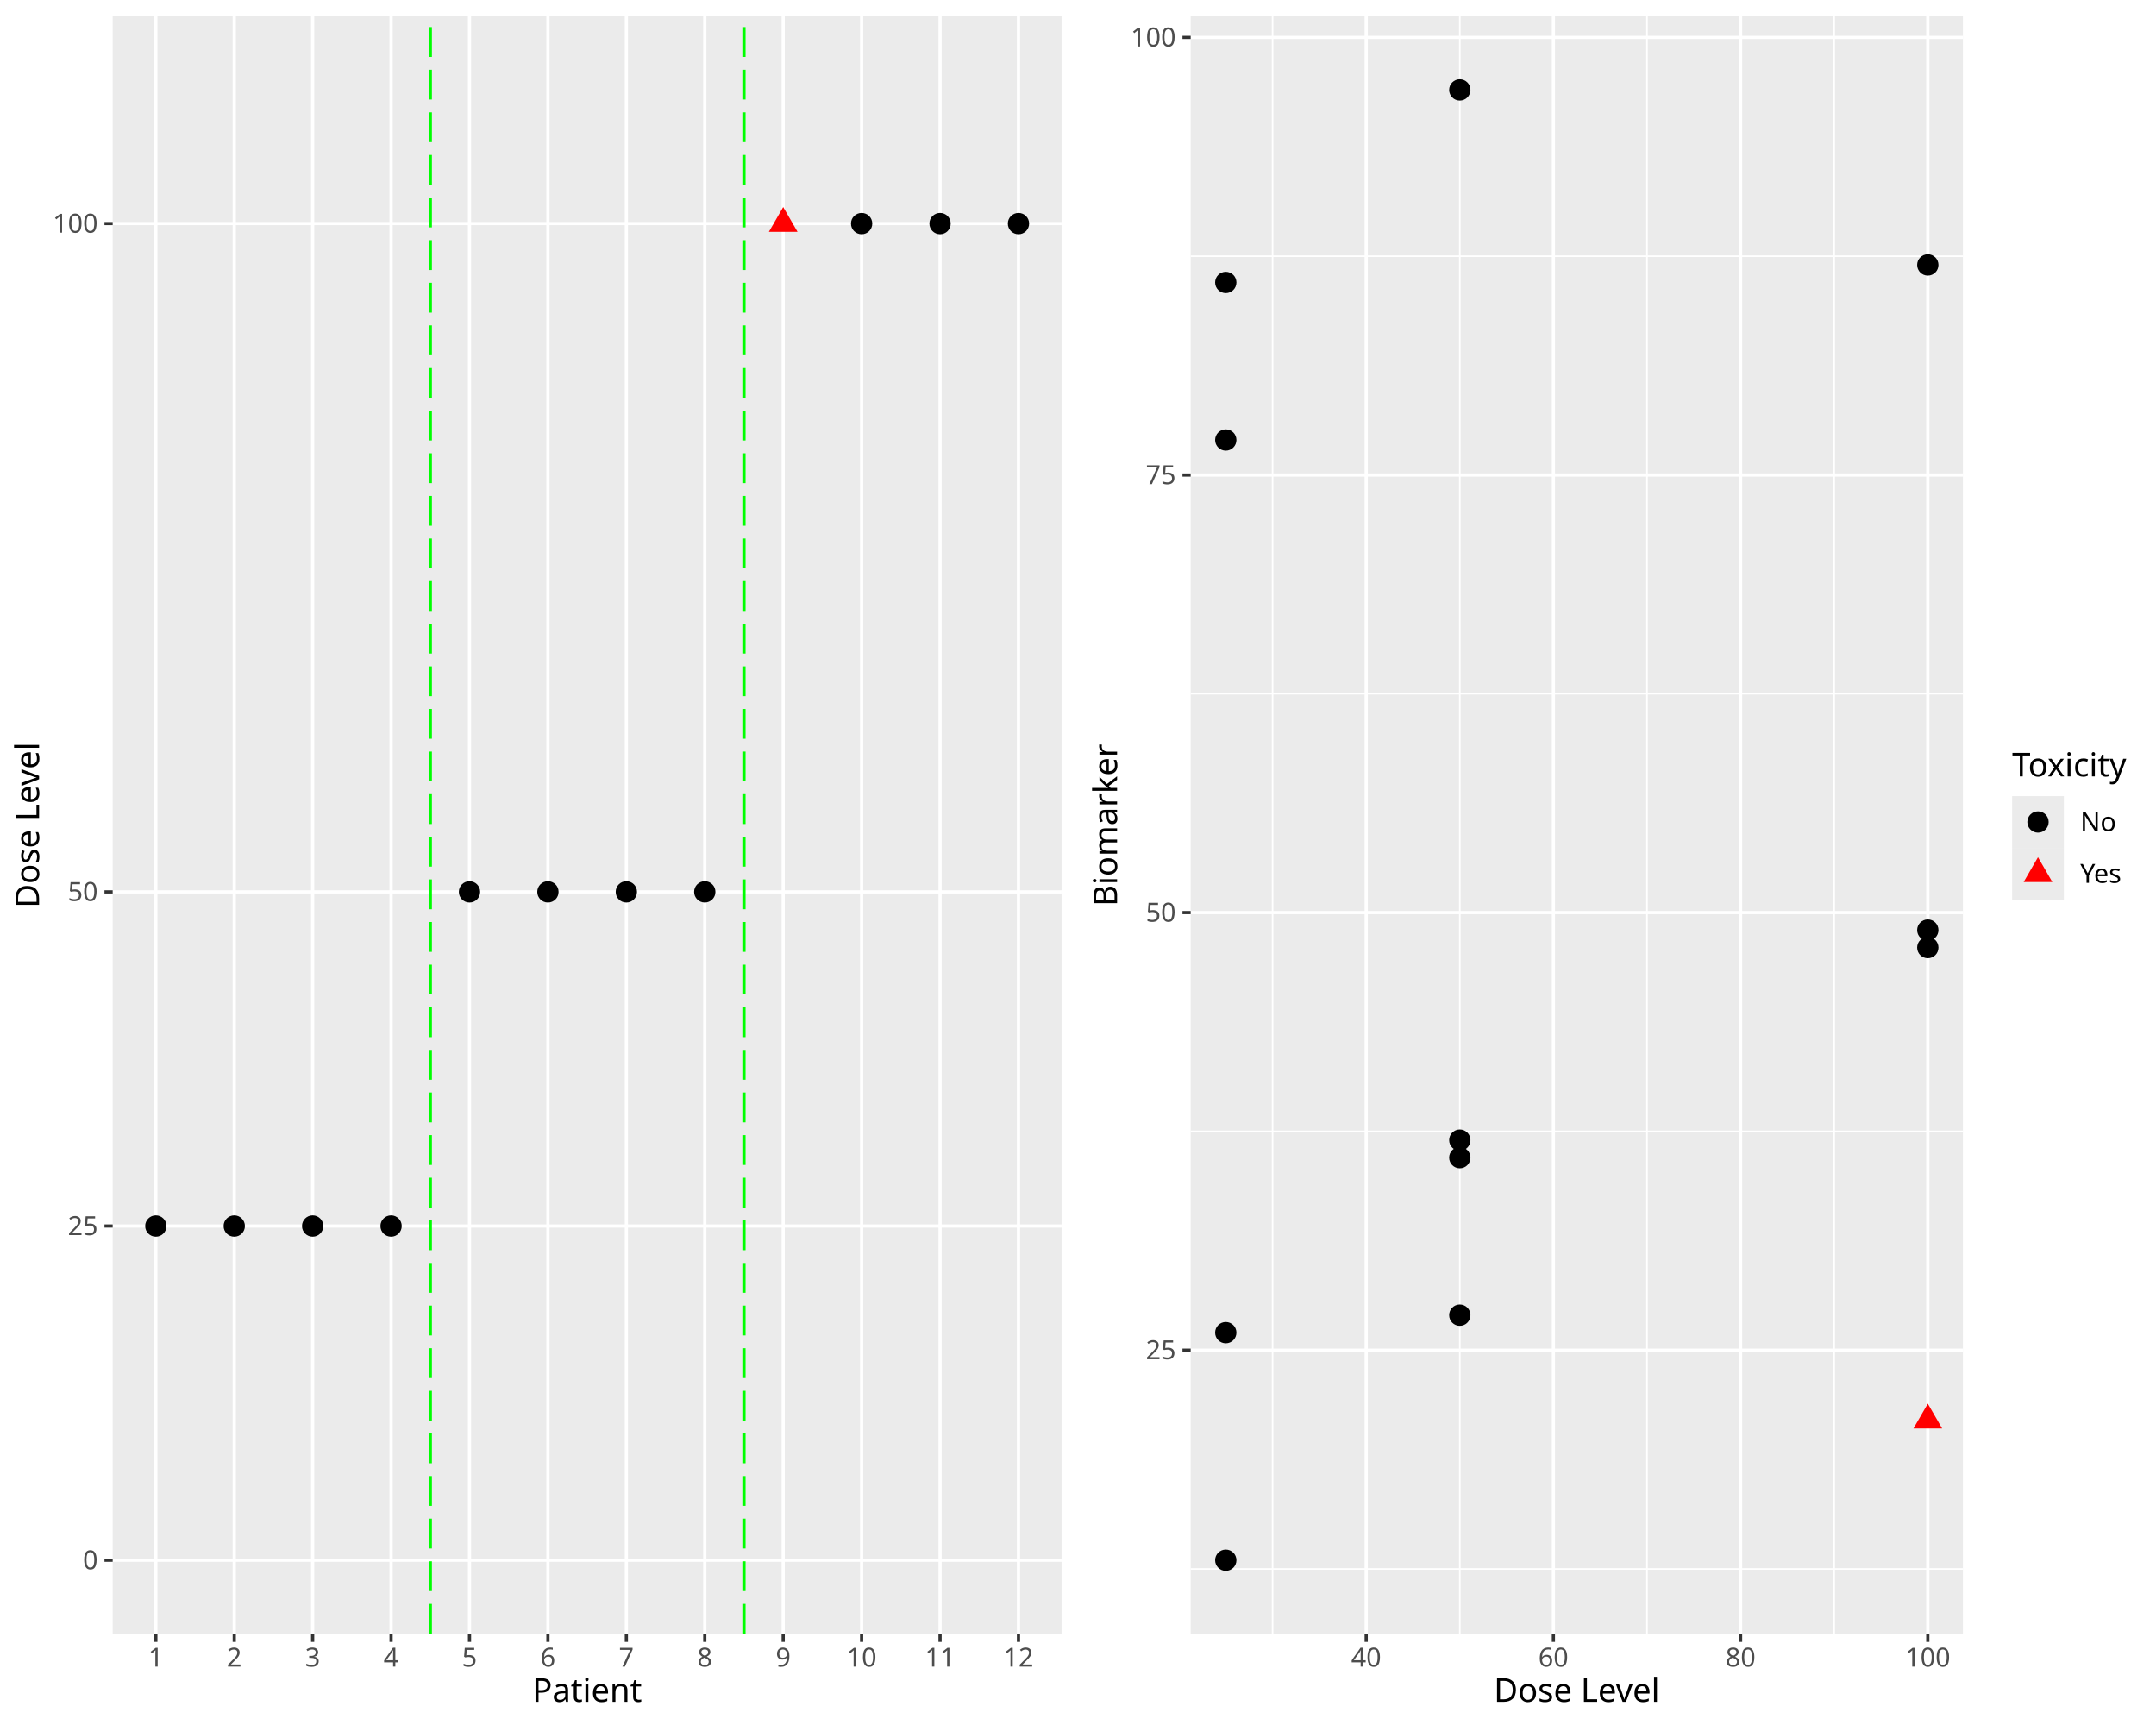
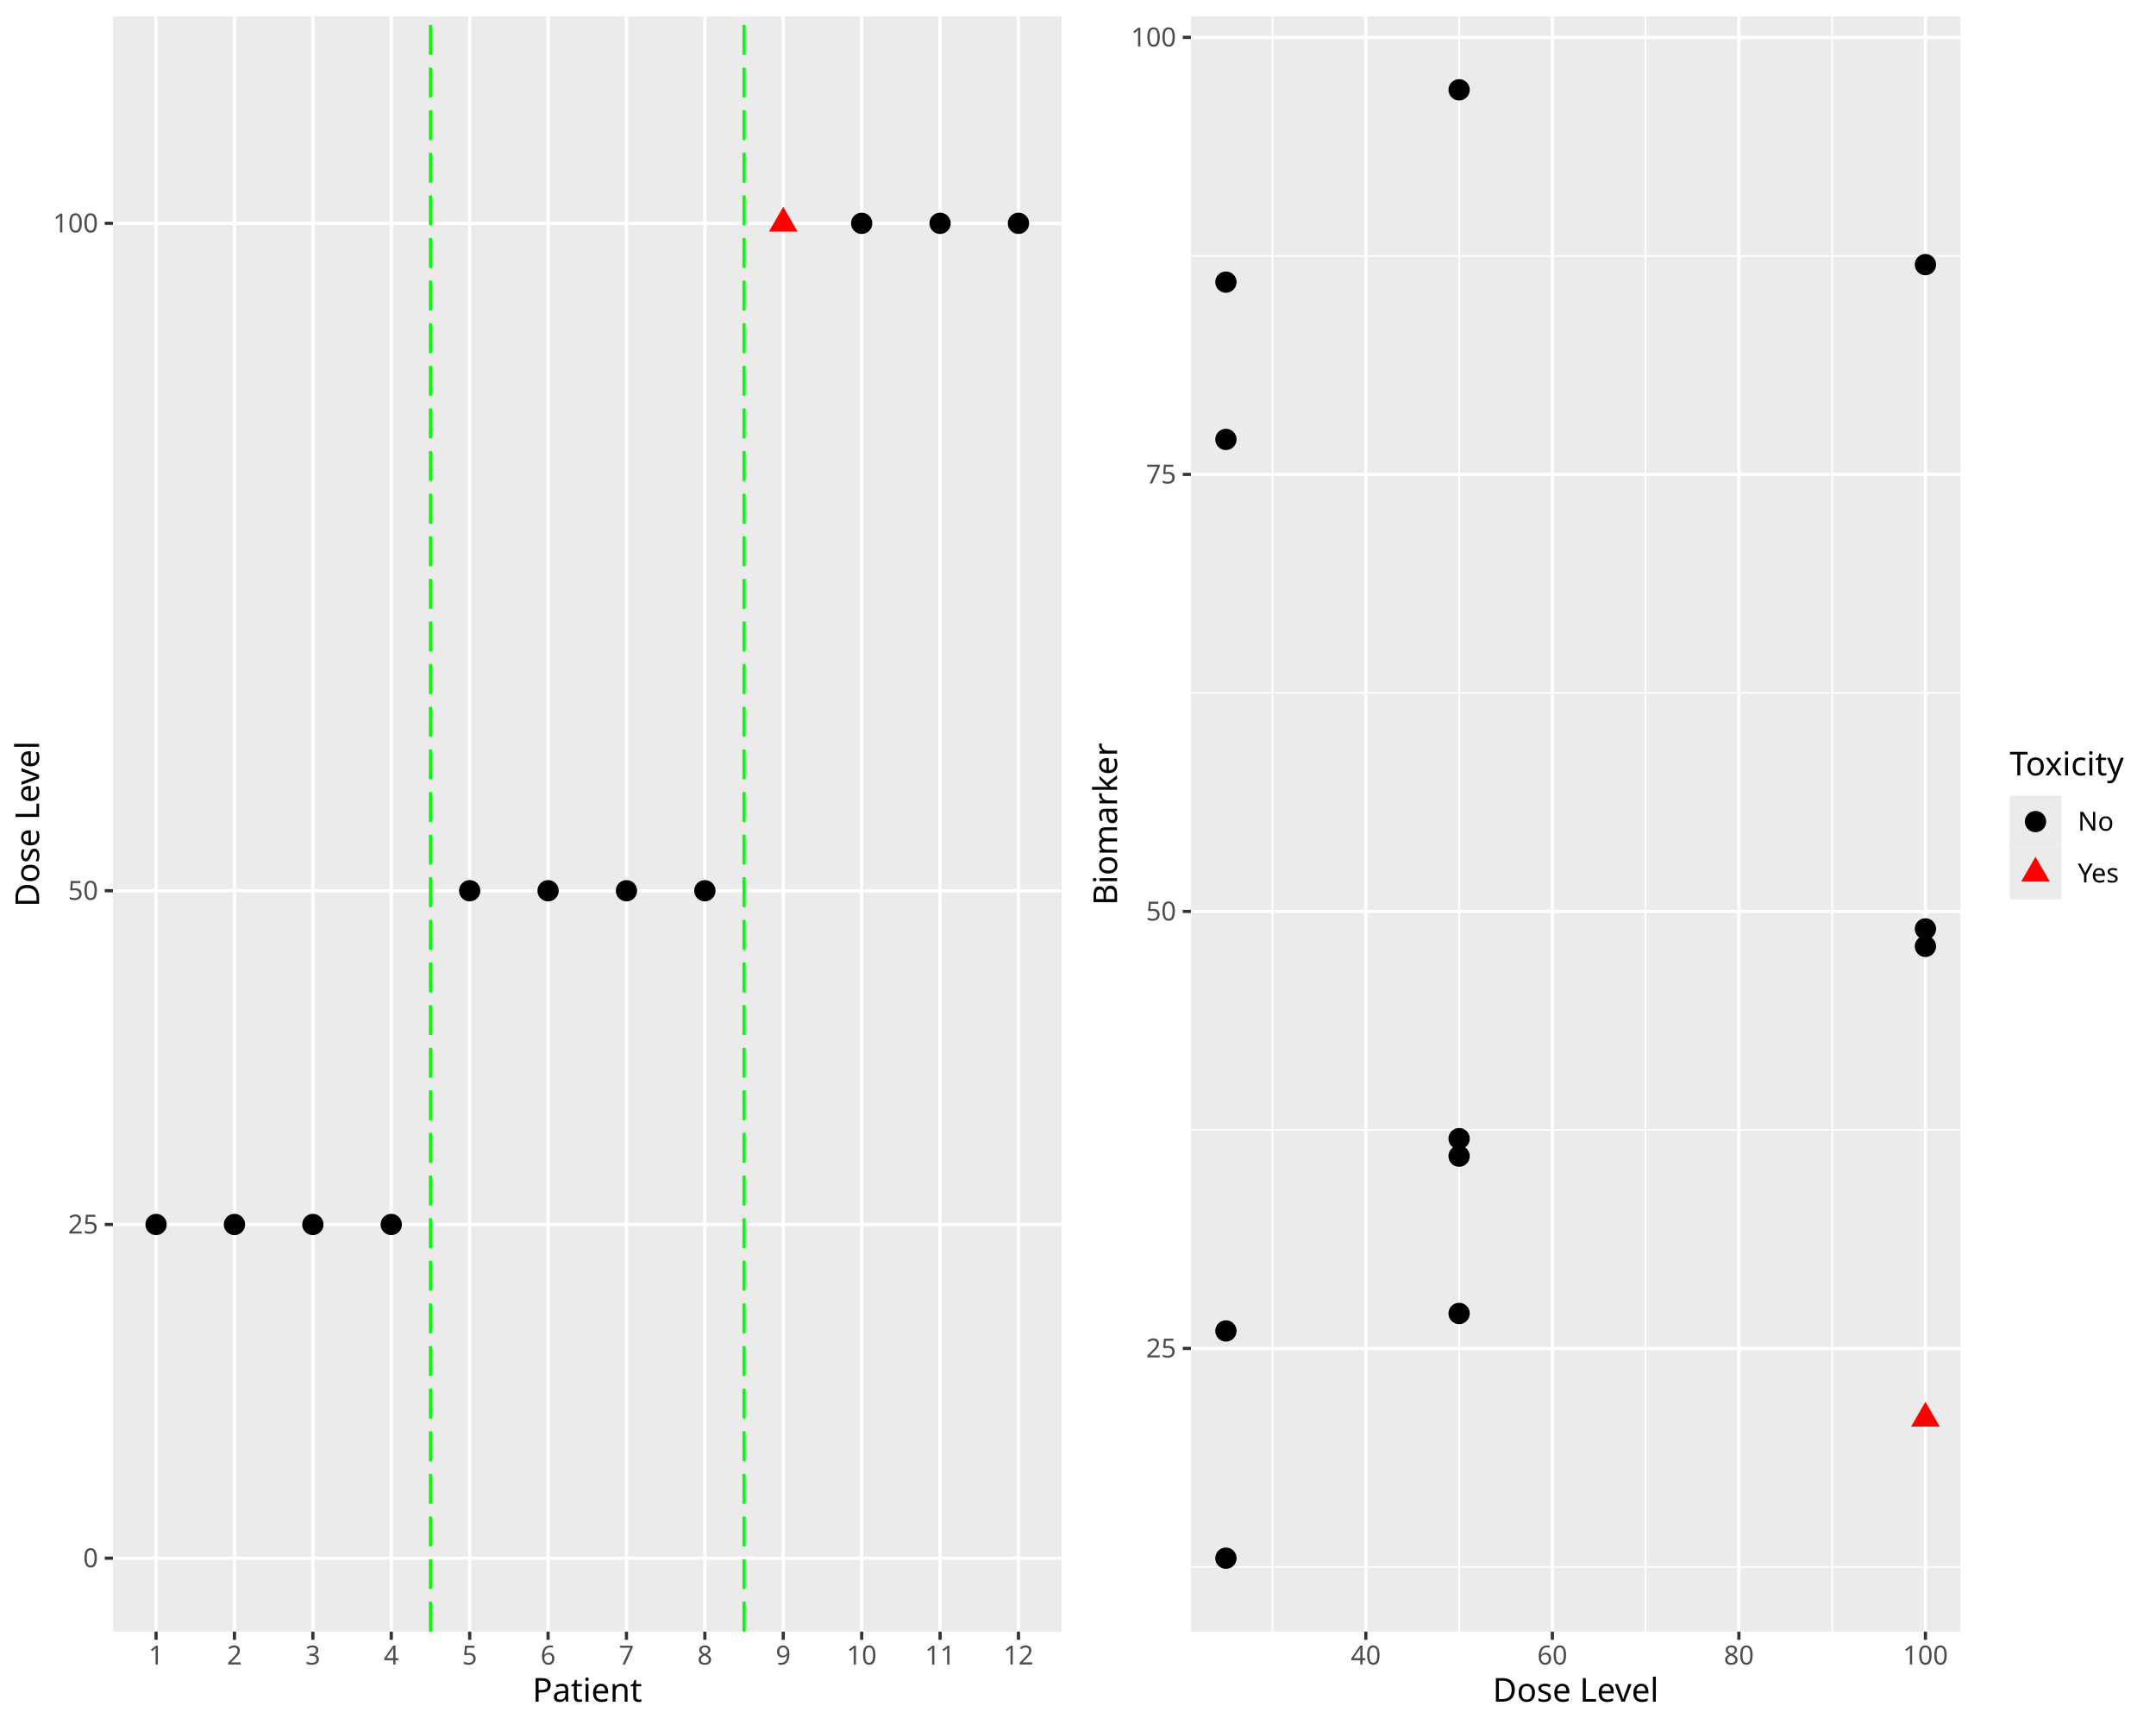
<svg xmlns="http://www.w3.org/2000/svg" class="svglite" data-engine-version="2.0" width="720.00pt" height="576.00pt" viewBox="0 0 720.00 576.00">
  <defs>
    <style type="text/css">
    .svglite line, .svglite polyline, .svglite polygon, .svglite path, .svglite rect, .svglite circle {
      fill: none;
      stroke: #000000;
      stroke-linecap: round;
      stroke-linejoin: round;
      stroke-miterlimit: 10.00;
    }
  </style>
  </defs>
  <rect width="100%" height="100%" style="stroke: none; fill: #FFFFFF;" />
  <defs>
    <clipPath id="cpMC4wMHw3MjAuMDB8MC4wMHw1NzYuMDA=">
      <rect x="0.00" y="0.00" width="720.00" height="576.00" />
    </clipPath>
  </defs>
  <g clip-path="url(#cpMC4wMHw3MjAuMDB8MC4wMHw1NzYuMDA=)">
</g>
  <defs>
    <clipPath id="cpMC4wMHwzNjAuMDB8MC4wMHw1NzYuMDA=">
      <rect x="0" y="0.00" width="360.00" height="576.00" />
    </clipPath>
  </defs>
  <g clip-path="url(#cpMC4wMHwzNjAuMDB8MC4wMHw1NzYuMDA=)">
    <rect x="0" y="0.00" width="360.00" height="576.00" style="stroke-width: 1.07; stroke: #FFFFFF; fill: #FFFFFF;" />
  </g>
  <g clip-path="url(#cpMC4wMHw3MjAuMDB8MC4wMHw1NzYuMDA=)">
</g>
  <defs>
-     <clipPath id="cpMzcuNjN8MzU0LjUyfDUuNDh8NTQ1LjUy">
-       <rect x="37.63" y="5.48" width="316.89" height="540.04" />
+     <clipPath id="cpMzcuNzJ8MzU0LjUyfDUuNDh8NTQ0Ljgx">
+       <rect x="37.72" y="5.48" width="316.80" height="539.33" />
    </clipPath>
  </defs>
-   <g clip-path="url(#cpMzcuNjN8MzU0LjUyfDUuNDh8NTQ1LjUy)">
-     <rect x="37.63" y="5.48" width="316.89" height="540.04" style="stroke-width: 1.07; stroke: none; fill: #EBEBEB;" />
-     <polyline points="37.63,520.97 354.52,520.97 " style="stroke-width: 1.07; stroke: #FFFFFF; stroke-linecap: butt;" />
-     <polyline points="37.63,409.39 354.52,409.39 " style="stroke-width: 1.07; stroke: #FFFFFF; stroke-linecap: butt;" />
-     <polyline points="37.63,297.81 354.52,297.81 " style="stroke-width: 1.07; stroke: #FFFFFF; stroke-linecap: butt;" />
-     <polyline points="37.63,74.66 354.52,74.66 " style="stroke-width: 1.07; stroke: #FFFFFF; stroke-linecap: butt;" />
-     <polyline points="52.04,545.52 52.04,5.48 " style="stroke-width: 1.07; stroke: #FFFFFF; stroke-linecap: butt;" />
-     <polyline points="78.23,545.52 78.23,5.48 " style="stroke-width: 1.07; stroke: #FFFFFF; stroke-linecap: butt;" />
-     <polyline points="104.41,545.52 104.41,5.48 " style="stroke-width: 1.07; stroke: #FFFFFF; stroke-linecap: butt;" />
-     <polyline points="130.60,545.52 130.60,5.48 " style="stroke-width: 1.07; stroke: #FFFFFF; stroke-linecap: butt;" />
-     <polyline points="156.79,545.52 156.79,5.48 " style="stroke-width: 1.07; stroke: #FFFFFF; stroke-linecap: butt;" />
-     <polyline points="182.98,545.52 182.98,5.48 " style="stroke-width: 1.07; stroke: #FFFFFF; stroke-linecap: butt;" />
-     <polyline points="209.17,545.52 209.17,5.48 " style="stroke-width: 1.07; stroke: #FFFFFF; stroke-linecap: butt;" />
-     <polyline points="235.36,545.52 235.36,5.48 " style="stroke-width: 1.07; stroke: #FFFFFF; stroke-linecap: butt;" />
-     <polyline points="261.55,545.52 261.55,5.48 " style="stroke-width: 1.07; stroke: #FFFFFF; stroke-linecap: butt;" />
-     <polyline points="287.74,545.52 287.74,5.48 " style="stroke-width: 1.07; stroke: #FFFFFF; stroke-linecap: butt;" />
-     <polyline points="313.93,545.52 313.93,5.48 " style="stroke-width: 1.07; stroke: #FFFFFF; stroke-linecap: butt;" />
-     <polyline points="340.12,545.52 340.12,5.48 " style="stroke-width: 1.07; stroke: #FFFFFF; stroke-linecap: butt;" />
-     <circle cx="52.04" cy="409.39" r="3.56" style="stroke-width: 0.71; stroke: none; fill: #000000;" />
-     <circle cx="78.23" cy="409.39" r="3.56" style="stroke-width: 0.71; stroke: none; fill: #000000;" />
-     <circle cx="104.41" cy="409.39" r="3.56" style="stroke-width: 0.71; stroke: none; fill: #000000;" />
-     <circle cx="130.60" cy="409.39" r="3.56" style="stroke-width: 0.71; stroke: none; fill: #000000;" />
-     <circle cx="156.79" cy="297.81" r="3.56" style="stroke-width: 0.71; stroke: none; fill: #000000;" />
-     <circle cx="182.98" cy="297.81" r="3.56" style="stroke-width: 0.71; stroke: none; fill: #000000;" />
-     <circle cx="209.17" cy="297.81" r="3.56" style="stroke-width: 0.71; stroke: none; fill: #000000;" />
-     <circle cx="235.36" cy="297.81" r="3.56" style="stroke-width: 0.71; stroke: none; fill: #000000;" />
-     <polygon points="261.55,69.13 266.34,77.42 256.76,77.42 " style="stroke-width: 0.71; stroke: none; fill: #FF0000;" />
-     <circle cx="287.74" cy="74.66" r="3.56" style="stroke-width: 0.71; stroke: none; fill: #000000;" />
-     <circle cx="313.93" cy="74.66" r="3.56" style="stroke-width: 0.71; stroke: none; fill: #000000;" />
-     <circle cx="340.12" cy="74.66" r="3.56" style="stroke-width: 0.71; stroke: none; fill: #000000;" />
-     <line x1="143.70" y1="545.52" x2="143.70" y2="5.48" style="stroke-width: 1.07; stroke: #00FF00; stroke-dasharray: 9.96,4.27; stroke-linecap: butt;" />
-     <line x1="248.45" y1="545.52" x2="248.45" y2="5.48" style="stroke-width: 1.07; stroke: #00FF00; stroke-dasharray: 9.96,4.27; stroke-linecap: butt;" />
+   <g clip-path="url(#cpMzcuNzJ8MzU0LjUyfDUuNDh8NTQ0Ljgx)">
+     <rect x="37.72" y="5.48" width="316.80" height="539.33" style="stroke-width: 1.07; stroke: none; fill: #EBEBEB;" />
+     <polyline points="37.72,520.30 354.52,520.30 " style="stroke-width: 1.07; stroke: #FFFFFF; stroke-linecap: butt;" />
+     <polyline points="37.72,408.87 354.52,408.87 " style="stroke-width: 1.07; stroke: #FFFFFF; stroke-linecap: butt;" />
+     <polyline points="37.72,297.43 354.52,297.43 " style="stroke-width: 1.07; stroke: #FFFFFF; stroke-linecap: butt;" />
+     <polyline points="37.72,74.57 354.52,74.57 " style="stroke-width: 1.07; stroke: #FFFFFF; stroke-linecap: butt;" />
+     <polyline points="52.12,544.81 52.12,5.48 " style="stroke-width: 1.07; stroke: #FFFFFF; stroke-linecap: butt;" />
+     <polyline points="78.30,544.81 78.30,5.48 " style="stroke-width: 1.07; stroke: #FFFFFF; stroke-linecap: butt;" />
+     <polyline points="104.48,544.81 104.48,5.48 " style="stroke-width: 1.07; stroke: #FFFFFF; stroke-linecap: butt;" />
+     <polyline points="130.66,544.81 130.66,5.48 " style="stroke-width: 1.07; stroke: #FFFFFF; stroke-linecap: butt;" />
+     <polyline points="156.85,544.81 156.85,5.48 " style="stroke-width: 1.07; stroke: #FFFFFF; stroke-linecap: butt;" />
+     <polyline points="183.03,544.81 183.03,5.48 " style="stroke-width: 1.07; stroke: #FFFFFF; stroke-linecap: butt;" />
+     <polyline points="209.21,544.81 209.21,5.48 " style="stroke-width: 1.07; stroke: #FFFFFF; stroke-linecap: butt;" />
+     <polyline points="235.39,544.81 235.39,5.48 " style="stroke-width: 1.07; stroke: #FFFFFF; stroke-linecap: butt;" />
+     <polyline points="261.57,544.81 261.57,5.48 " style="stroke-width: 1.07; stroke: #FFFFFF; stroke-linecap: butt;" />
+     <polyline points="287.76,544.81 287.76,5.48 " style="stroke-width: 1.07; stroke: #FFFFFF; stroke-linecap: butt;" />
+     <polyline points="313.94,544.81 313.94,5.48 " style="stroke-width: 1.07; stroke: #FFFFFF; stroke-linecap: butt;" />
+     <polyline points="340.12,544.81 340.12,5.48 " style="stroke-width: 1.07; stroke: #FFFFFF; stroke-linecap: butt;" />
+     <circle cx="52.12" cy="408.87" r="3.56" style="stroke-width: 0.71; stroke: none; fill: #000000;" />
+     <circle cx="78.30" cy="408.87" r="3.56" style="stroke-width: 0.71; stroke: none; fill: #000000;" />
+     <circle cx="104.48" cy="408.87" r="3.56" style="stroke-width: 0.71; stroke: none; fill: #000000;" />
+     <circle cx="130.66" cy="408.87" r="3.56" style="stroke-width: 0.71; stroke: none; fill: #000000;" />
+     <circle cx="156.85" cy="297.43" r="3.56" style="stroke-width: 0.71; stroke: none; fill: #000000;" />
+     <circle cx="183.03" cy="297.43" r="3.56" style="stroke-width: 0.71; stroke: none; fill: #000000;" />
+     <circle cx="209.21" cy="297.43" r="3.56" style="stroke-width: 0.71; stroke: none; fill: #000000;" />
+     <circle cx="235.39" cy="297.43" r="3.56" style="stroke-width: 0.71; stroke: none; fill: #000000;" />
+     <polygon points="261.57,69.04 266.36,77.33 256.79,77.33 " style="stroke-width: 0.71; stroke: none; fill: #FF0000;" />
+     <circle cx="287.76" cy="74.57" r="3.56" style="stroke-width: 0.71; stroke: none; fill: #000000;" />
+     <circle cx="313.94" cy="74.57" r="3.56" style="stroke-width: 0.71; stroke: none; fill: #000000;" />
+     <circle cx="340.12" cy="74.57" r="3.56" style="stroke-width: 0.71; stroke: none; fill: #000000;" />
+     <line x1="143.76" y1="544.81" x2="143.76" y2="5.48" style="stroke-width: 1.07; stroke: #00FF00; stroke-dasharray: 9.96,4.27; stroke-linecap: butt;" />
+     <line x1="248.48" y1="544.81" x2="248.48" y2="5.48" style="stroke-width: 1.07; stroke: #00FF00; stroke-dasharray: 9.96,4.27; stroke-linecap: butt;" />
  </g>
  <g clip-path="url(#cpMC4wMHw3MjAuMDB8MC4wMHw1NzYuMDA=)">
-     <text x="32.70" y="524.00" text-anchor="end" style="font-size: 8.80px; fill: #4D4D4D; font-family: sans;" textLength="4.89px" lengthAdjust="spacingAndGlyphs">0</text>
-     <text x="32.70" y="412.42" text-anchor="end" style="font-size: 8.80px; fill: #4D4D4D; font-family: sans;" textLength="9.79px" lengthAdjust="spacingAndGlyphs">25</text>
-     <text x="32.70" y="300.84" text-anchor="end" style="font-size: 8.80px; fill: #4D4D4D; font-family: sans;" textLength="9.79px" lengthAdjust="spacingAndGlyphs">50</text>
-     <text x="32.70" y="77.69" text-anchor="end" style="font-size: 8.80px; fill: #4D4D4D; font-family: sans;" textLength="14.68px" lengthAdjust="spacingAndGlyphs">100</text>
-     <polyline points="34.89,520.97 37.63,520.97 " style="stroke-width: 1.07; stroke: #333333; stroke-linecap: butt;" />
-     <polyline points="34.89,409.39 37.63,409.39 " style="stroke-width: 1.07; stroke: #333333; stroke-linecap: butt;" />
-     <polyline points="34.89,297.81 37.63,297.81 " style="stroke-width: 1.07; stroke: #333333; stroke-linecap: butt;" />
-     <polyline points="34.89,74.66 37.63,74.66 " style="stroke-width: 1.07; stroke: #333333; stroke-linecap: butt;" />
-     <polyline points="52.04,548.26 52.04,545.52 " style="stroke-width: 1.07; stroke: #333333; stroke-linecap: butt;" />
-     <polyline points="78.23,548.26 78.23,545.52 " style="stroke-width: 1.07; stroke: #333333; stroke-linecap: butt;" />
-     <polyline points="104.41,548.26 104.41,545.52 " style="stroke-width: 1.07; stroke: #333333; stroke-linecap: butt;" />
-     <polyline points="130.60,548.26 130.60,545.52 " style="stroke-width: 1.07; stroke: #333333; stroke-linecap: butt;" />
-     <polyline points="156.79,548.26 156.79,545.52 " style="stroke-width: 1.07; stroke: #333333; stroke-linecap: butt;" />
-     <polyline points="182.98,548.26 182.98,545.52 " style="stroke-width: 1.07; stroke: #333333; stroke-linecap: butt;" />
-     <polyline points="209.17,548.26 209.17,545.52 " style="stroke-width: 1.07; stroke: #333333; stroke-linecap: butt;" />
-     <polyline points="235.36,548.26 235.36,545.52 " style="stroke-width: 1.07; stroke: #333333; stroke-linecap: butt;" />
-     <polyline points="261.55,548.26 261.55,545.52 " style="stroke-width: 1.07; stroke: #333333; stroke-linecap: butt;" />
-     <polyline points="287.74,548.26 287.74,545.52 " style="stroke-width: 1.07; stroke: #333333; stroke-linecap: butt;" />
-     <polyline points="313.93,548.26 313.93,545.52 " style="stroke-width: 1.07; stroke: #333333; stroke-linecap: butt;" />
-     <polyline points="340.12,548.26 340.12,545.52 " style="stroke-width: 1.07; stroke: #333333; stroke-linecap: butt;" />
-     <text x="52.04" y="556.51" text-anchor="middle" style="font-size: 8.80px; fill: #4D4D4D; font-family: sans;" textLength="4.89px" lengthAdjust="spacingAndGlyphs">1</text>
-     <text x="78.23" y="556.51" text-anchor="middle" style="font-size: 8.80px; fill: #4D4D4D; font-family: sans;" textLength="4.89px" lengthAdjust="spacingAndGlyphs">2</text>
-     <text x="104.41" y="556.51" text-anchor="middle" style="font-size: 8.80px; fill: #4D4D4D; font-family: sans;" textLength="4.89px" lengthAdjust="spacingAndGlyphs">3</text>
-     <text x="130.60" y="556.51" text-anchor="middle" style="font-size: 8.80px; fill: #4D4D4D; font-family: sans;" textLength="4.89px" lengthAdjust="spacingAndGlyphs">4</text>
-     <text x="156.79" y="556.51" text-anchor="middle" style="font-size: 8.80px; fill: #4D4D4D; font-family: sans;" textLength="4.89px" lengthAdjust="spacingAndGlyphs">5</text>
-     <text x="182.98" y="556.51" text-anchor="middle" style="font-size: 8.80px; fill: #4D4D4D; font-family: sans;" textLength="4.89px" lengthAdjust="spacingAndGlyphs">6</text>
-     <text x="209.17" y="556.51" text-anchor="middle" style="font-size: 8.80px; fill: #4D4D4D; font-family: sans;" textLength="4.89px" lengthAdjust="spacingAndGlyphs">7</text>
-     <text x="235.36" y="556.51" text-anchor="middle" style="font-size: 8.80px; fill: #4D4D4D; font-family: sans;" textLength="4.89px" lengthAdjust="spacingAndGlyphs">8</text>
-     <text x="261.55" y="556.51" text-anchor="middle" style="font-size: 8.80px; fill: #4D4D4D; font-family: sans;" textLength="4.89px" lengthAdjust="spacingAndGlyphs">9</text>
-     <text x="287.74" y="556.51" text-anchor="middle" style="font-size: 8.80px; fill: #4D4D4D; font-family: sans;" textLength="9.79px" lengthAdjust="spacingAndGlyphs">10</text>
-     <text x="313.93" y="556.51" text-anchor="middle" style="font-size: 8.80px; fill: #4D4D4D; font-family: sans;" textLength="9.79px" lengthAdjust="spacingAndGlyphs">11</text>
-     <text x="340.12" y="556.51" text-anchor="middle" style="font-size: 8.80px; fill: #4D4D4D; font-family: sans;" textLength="9.79px" lengthAdjust="spacingAndGlyphs">12</text>
-     <text x="196.08" y="568.27" text-anchor="middle" style="font-size: 11.00px; font-family: sans;" textLength="34.25px" lengthAdjust="spacingAndGlyphs">Patient</text>
-     <text transform="translate(13.05,275.50) rotate(-90)" text-anchor="middle" style="font-size: 11.00px; font-family: sans;" textLength="55.04px" lengthAdjust="spacingAndGlyphs">Dose Level</text>
+     <text x="32.79" y="523.33" text-anchor="end" style="font-size: 8.80px; fill: #4D4D4D; font-family: sans;" textLength="4.89px" lengthAdjust="spacingAndGlyphs">0</text>
+     <text x="32.79" y="411.89" text-anchor="end" style="font-size: 8.80px; fill: #4D4D4D; font-family: sans;" textLength="9.79px" lengthAdjust="spacingAndGlyphs">25</text>
+     <text x="32.79" y="300.46" text-anchor="end" style="font-size: 8.80px; fill: #4D4D4D; font-family: sans;" textLength="9.79px" lengthAdjust="spacingAndGlyphs">50</text>
+     <text x="32.79" y="77.60" text-anchor="end" style="font-size: 8.80px; fill: #4D4D4D; font-family: sans;" textLength="14.68px" lengthAdjust="spacingAndGlyphs">100</text>
+     <polyline points="34.98,520.30 37.72,520.30 " style="stroke-width: 1.07; stroke: #333333; stroke-linecap: butt;" />
+     <polyline points="34.98,408.87 37.72,408.87 " style="stroke-width: 1.07; stroke: #333333; stroke-linecap: butt;" />
+     <polyline points="34.98,297.43 37.72,297.43 " style="stroke-width: 1.07; stroke: #333333; stroke-linecap: butt;" />
+     <polyline points="34.98,74.57 37.72,74.57 " style="stroke-width: 1.07; stroke: #333333; stroke-linecap: butt;" />
+     <polyline points="52.12,547.55 52.12,544.81 " style="stroke-width: 1.07; stroke: #333333; stroke-linecap: butt;" />
+     <polyline points="78.30,547.55 78.30,544.81 " style="stroke-width: 1.07; stroke: #333333; stroke-linecap: butt;" />
+     <polyline points="104.48,547.55 104.48,544.81 " style="stroke-width: 1.07; stroke: #333333; stroke-linecap: butt;" />
+     <polyline points="130.66,547.55 130.66,544.81 " style="stroke-width: 1.07; stroke: #333333; stroke-linecap: butt;" />
+     <polyline points="156.85,547.55 156.85,544.81 " style="stroke-width: 1.07; stroke: #333333; stroke-linecap: butt;" />
+     <polyline points="183.03,547.55 183.03,544.81 " style="stroke-width: 1.07; stroke: #333333; stroke-linecap: butt;" />
+     <polyline points="209.21,547.55 209.21,544.81 " style="stroke-width: 1.07; stroke: #333333; stroke-linecap: butt;" />
+     <polyline points="235.39,547.55 235.39,544.81 " style="stroke-width: 1.07; stroke: #333333; stroke-linecap: butt;" />
+     <polyline points="261.57,547.55 261.57,544.81 " style="stroke-width: 1.07; stroke: #333333; stroke-linecap: butt;" />
+     <polyline points="287.76,547.55 287.76,544.81 " style="stroke-width: 1.07; stroke: #333333; stroke-linecap: butt;" />
+     <polyline points="313.94,547.55 313.94,544.81 " style="stroke-width: 1.07; stroke: #333333; stroke-linecap: butt;" />
+     <polyline points="340.12,547.55 340.12,544.81 " style="stroke-width: 1.07; stroke: #333333; stroke-linecap: butt;" />
+     <text x="52.12" y="555.80" text-anchor="middle" style="font-size: 8.80px; fill: #4D4D4D; font-family: sans;" textLength="4.89px" lengthAdjust="spacingAndGlyphs">1</text>
+     <text x="78.30" y="555.80" text-anchor="middle" style="font-size: 8.80px; fill: #4D4D4D; font-family: sans;" textLength="4.89px" lengthAdjust="spacingAndGlyphs">2</text>
+     <text x="104.48" y="555.80" text-anchor="middle" style="font-size: 8.80px; fill: #4D4D4D; font-family: sans;" textLength="4.89px" lengthAdjust="spacingAndGlyphs">3</text>
+     <text x="130.66" y="555.80" text-anchor="middle" style="font-size: 8.80px; fill: #4D4D4D; font-family: sans;" textLength="4.89px" lengthAdjust="spacingAndGlyphs">4</text>
+     <text x="156.85" y="555.80" text-anchor="middle" style="font-size: 8.80px; fill: #4D4D4D; font-family: sans;" textLength="4.89px" lengthAdjust="spacingAndGlyphs">5</text>
+     <text x="183.03" y="555.80" text-anchor="middle" style="font-size: 8.80px; fill: #4D4D4D; font-family: sans;" textLength="4.89px" lengthAdjust="spacingAndGlyphs">6</text>
+     <text x="209.21" y="555.80" text-anchor="middle" style="font-size: 8.80px; fill: #4D4D4D; font-family: sans;" textLength="4.89px" lengthAdjust="spacingAndGlyphs">7</text>
+     <text x="235.39" y="555.80" text-anchor="middle" style="font-size: 8.80px; fill: #4D4D4D; font-family: sans;" textLength="4.89px" lengthAdjust="spacingAndGlyphs">8</text>
+     <text x="261.57" y="555.80" text-anchor="middle" style="font-size: 8.80px; fill: #4D4D4D; font-family: sans;" textLength="4.89px" lengthAdjust="spacingAndGlyphs">9</text>
+     <text x="287.76" y="555.80" text-anchor="middle" style="font-size: 8.80px; fill: #4D4D4D; font-family: sans;" textLength="9.79px" lengthAdjust="spacingAndGlyphs">10</text>
+     <text x="313.94" y="555.80" text-anchor="middle" style="font-size: 8.80px; fill: #4D4D4D; font-family: sans;" textLength="9.79px" lengthAdjust="spacingAndGlyphs">11</text>
+     <text x="340.12" y="555.80" text-anchor="middle" style="font-size: 8.80px; fill: #4D4D4D; font-family: sans;" textLength="9.79px" lengthAdjust="spacingAndGlyphs">12</text>
+     <text x="196.12" y="568.21" text-anchor="middle" style="font-size: 11.00px; font-family: sans;" textLength="34.25px" lengthAdjust="spacingAndGlyphs">Patient</text>
+     <text transform="translate(13.05,275.15) rotate(-90)" text-anchor="middle" style="font-size: 11.00px; font-family: sans;" textLength="55.04px" lengthAdjust="spacingAndGlyphs">Dose Level</text>
  </g>
  <defs>
    <clipPath id="cpMzYwLjAwfDcyMC4wMHwwLjAwfDU3Ni4wMA==">
      <rect x="360.00" y="0.00" width="360.00" height="576.00" />
    </clipPath>
  </defs>
  <g clip-path="url(#cpMzYwLjAwfDcyMC4wMHwwLjAwfDU3Ni4wMA==)">
    <rect x="360.00" y="0.00" width="360.00" height="576.00" style="stroke-width: 1.07; stroke: #FFFFFF; fill: #FFFFFF;" />
  </g>
  <g clip-path="url(#cpMC4wMHw3MjAuMDB8MC4wMHw1NzYuMDA=)">
</g>
  <defs>
-     <clipPath id="cpMzk3LjYzfDY1NS41MXw1LjQ4fDU0NS41Mg==">
-       <rect x="397.63" y="5.48" width="257.88" height="540.04" />
+     <clipPath id="cpMzk3LjcyfDY1NC42OHw1LjQ4fDU0NC44MQ==">
+       <rect x="397.72" y="5.48" width="256.96" height="539.33" />
    </clipPath>
  </defs>
-   <g clip-path="url(#cpMzk3LjYzfDY1NS41MXw1LjQ4fDU0NS41Mg==)">
-     <rect x="397.63" y="5.48" width="257.88" height="540.04" style="stroke-width: 1.07; stroke: none; fill: #EBEBEB;" />
-     <polyline points="397.63,523.89 655.51,523.89 " style="stroke-width: 0.53; stroke: #FFFFFF; stroke-linecap: butt;" />
-     <polyline points="397.63,377.78 655.51,377.78 " style="stroke-width: 0.53; stroke: #FFFFFF; stroke-linecap: butt;" />
-     <polyline points="397.63,231.66 655.51,231.66 " style="stroke-width: 0.53; stroke: #FFFFFF; stroke-linecap: butt;" />
-     <polyline points="397.63,85.55 655.51,85.55 " style="stroke-width: 0.53; stroke: #FFFFFF; stroke-linecap: butt;" />
-     <polyline points="424.98,545.52 424.98,5.48 " style="stroke-width: 0.53; stroke: #FFFFFF; stroke-linecap: butt;" />
-     <polyline points="487.50,545.52 487.50,5.48 " style="stroke-width: 0.53; stroke: #FFFFFF; stroke-linecap: butt;" />
-     <polyline points="550.02,545.52 550.02,5.48 " style="stroke-width: 0.53; stroke: #FFFFFF; stroke-linecap: butt;" />
-     <polyline points="612.53,545.52 612.53,5.48 " style="stroke-width: 0.53; stroke: #FFFFFF; stroke-linecap: butt;" />
-     <polyline points="397.63,450.84 655.51,450.84 " style="stroke-width: 1.07; stroke: #FFFFFF; stroke-linecap: butt;" />
-     <polyline points="397.63,304.72 655.51,304.72 " style="stroke-width: 1.07; stroke: #FFFFFF; stroke-linecap: butt;" />
-     <polyline points="397.63,158.61 655.51,158.61 " style="stroke-width: 1.07; stroke: #FFFFFF; stroke-linecap: butt;" />
-     <polyline points="397.63,12.49 655.51,12.49 " style="stroke-width: 1.07; stroke: #FFFFFF; stroke-linecap: butt;" />
-     <polyline points="456.24,545.52 456.24,5.48 " style="stroke-width: 1.07; stroke: #FFFFFF; stroke-linecap: butt;" />
-     <polyline points="518.76,545.52 518.76,5.48 " style="stroke-width: 1.07; stroke: #FFFFFF; stroke-linecap: butt;" />
-     <polyline points="581.27,545.52 581.27,5.48 " style="stroke-width: 1.07; stroke: #FFFFFF; stroke-linecap: butt;" />
-     <polyline points="643.79,545.52 643.79,5.48 " style="stroke-width: 1.07; stroke: #FFFFFF; stroke-linecap: butt;" />
-     <circle cx="409.35" cy="520.97" r="3.56" style="stroke-width: 0.71; stroke: none; fill: #000000;" />
-     <circle cx="409.35" cy="146.92" r="3.56" style="stroke-width: 0.71; stroke: none; fill: #000000;" />
-     <circle cx="409.35" cy="94.32" r="3.56" style="stroke-width: 0.71; stroke: none; fill: #000000;" />
-     <circle cx="409.35" cy="444.99" r="3.56" style="stroke-width: 0.71; stroke: none; fill: #000000;" />
-     <circle cx="487.50" cy="439.15" r="3.56" style="stroke-width: 0.71; stroke: none; fill: #000000;" />
-     <circle cx="487.50" cy="386.55" r="3.56" style="stroke-width: 0.71; stroke: none; fill: #000000;" />
-     <circle cx="487.50" cy="380.70" r="3.56" style="stroke-width: 0.71; stroke: none; fill: #000000;" />
-     <circle cx="487.50" cy="30.03" r="3.56" style="stroke-width: 0.71; stroke: none; fill: #000000;" />
-     <polygon points="643.79,468.69 648.58,476.98 639.00,476.98 " style="stroke-width: 0.71; stroke: none; fill: #FF0000;" />
-     <circle cx="643.79" cy="310.57" r="3.56" style="stroke-width: 0.71; stroke: none; fill: #000000;" />
-     <circle cx="643.79" cy="88.47" r="3.56" style="stroke-width: 0.71; stroke: none; fill: #000000;" />
-     <circle cx="643.79" cy="316.41" r="3.56" style="stroke-width: 0.71; stroke: none; fill: #000000;" />
+   <g clip-path="url(#cpMzk3LjcyfDY1NC42OHw1LjQ4fDU0NC44MQ==)">
+     <rect x="397.72" y="5.48" width="256.96" height="539.33" style="stroke-width: 1.07; stroke: none; fill: #EBEBEB;" />
+     <polyline points="397.72,523.22 654.68,523.22 " style="stroke-width: 0.53; stroke: #FFFFFF; stroke-linecap: butt;" />
+     <polyline points="397.72,377.29 654.68,377.29 " style="stroke-width: 0.53; stroke: #FFFFFF; stroke-linecap: butt;" />
+     <polyline points="397.72,231.37 654.68,231.37 " style="stroke-width: 0.53; stroke: #FFFFFF; stroke-linecap: butt;" />
+     <polyline points="397.72,85.45 654.68,85.45 " style="stroke-width: 0.53; stroke: #FFFFFF; stroke-linecap: butt;" />
+     <polyline points="424.97,544.81 424.97,5.48 " style="stroke-width: 0.53; stroke: #FFFFFF; stroke-linecap: butt;" />
+     <polyline points="487.27,544.81 487.27,5.48 " style="stroke-width: 0.53; stroke: #FFFFFF; stroke-linecap: butt;" />
+     <polyline points="549.56,544.81 549.56,5.48 " style="stroke-width: 0.53; stroke: #FFFFFF; stroke-linecap: butt;" />
+     <polyline points="611.85,544.81 611.85,5.48 " style="stroke-width: 0.53; stroke: #FFFFFF; stroke-linecap: butt;" />
+     <polyline points="397.72,450.25 654.68,450.25 " style="stroke-width: 1.07; stroke: #FFFFFF; stroke-linecap: butt;" />
+     <polyline points="397.72,304.33 654.68,304.33 " style="stroke-width: 1.07; stroke: #FFFFFF; stroke-linecap: butt;" />
+     <polyline points="397.72,158.41 654.68,158.41 " style="stroke-width: 1.07; stroke: #FFFFFF; stroke-linecap: butt;" />
+     <polyline points="397.72,12.48 654.68,12.48 " style="stroke-width: 1.07; stroke: #FFFFFF; stroke-linecap: butt;" />
+     <polyline points="456.12,544.81 456.12,5.48 " style="stroke-width: 1.07; stroke: #FFFFFF; stroke-linecap: butt;" />
+     <polyline points="518.41,544.81 518.41,5.48 " style="stroke-width: 1.07; stroke: #FFFFFF; stroke-linecap: butt;" />
+     <polyline points="580.71,544.81 580.71,5.48 " style="stroke-width: 1.07; stroke: #FFFFFF; stroke-linecap: butt;" />
+     <polyline points="643.00,544.81 643.00,5.48 " style="stroke-width: 1.07; stroke: #FFFFFF; stroke-linecap: butt;" />
+     <circle cx="409.40" cy="520.30" r="3.56" style="stroke-width: 0.71; stroke: none; fill: #000000;" />
+     <circle cx="409.40" cy="146.73" r="3.56" style="stroke-width: 0.71; stroke: none; fill: #000000;" />
+     <circle cx="409.40" cy="94.20" r="3.56" style="stroke-width: 0.71; stroke: none; fill: #000000;" />
+     <circle cx="409.40" cy="444.42" r="3.56" style="stroke-width: 0.71; stroke: none; fill: #000000;" />
+     <circle cx="487.27" cy="438.58" r="3.56" style="stroke-width: 0.71; stroke: none; fill: #000000;" />
+     <circle cx="487.27" cy="386.05" r="3.56" style="stroke-width: 0.71; stroke: none; fill: #000000;" />
+     <circle cx="487.27" cy="380.21" r="3.56" style="stroke-width: 0.71; stroke: none; fill: #000000;" />
+     <circle cx="487.27" cy="29.99" r="3.56" style="stroke-width: 0.71; stroke: none; fill: #000000;" />
+     <polygon points="643.00,468.07 647.79,476.37 638.21,476.37 " style="stroke-width: 0.71; stroke: none; fill: #FF0000;" />
+     <circle cx="643.00" cy="310.17" r="3.56" style="stroke-width: 0.71; stroke: none; fill: #000000;" />
+     <circle cx="643.00" cy="88.36" r="3.56" style="stroke-width: 0.71; stroke: none; fill: #000000;" />
+     <circle cx="643.00" cy="316.00" r="3.56" style="stroke-width: 0.71; stroke: none; fill: #000000;" />
  </g>
  <g clip-path="url(#cpMC4wMHw3MjAuMDB8MC4wMHw1NzYuMDA=)">
-     <text x="392.70" y="453.86" text-anchor="end" style="font-size: 8.80px; fill: #4D4D4D; font-family: sans;" textLength="9.79px" lengthAdjust="spacingAndGlyphs">25</text>
-     <text x="392.70" y="307.75" text-anchor="end" style="font-size: 8.80px; fill: #4D4D4D; font-family: sans;" textLength="9.79px" lengthAdjust="spacingAndGlyphs">50</text>
-     <text x="392.70" y="161.64" text-anchor="end" style="font-size: 8.80px; fill: #4D4D4D; font-family: sans;" textLength="9.79px" lengthAdjust="spacingAndGlyphs">75</text>
-     <text x="392.70" y="15.52" text-anchor="end" style="font-size: 8.80px; fill: #4D4D4D; font-family: sans;" textLength="14.68px" lengthAdjust="spacingAndGlyphs">100</text>
-     <polyline points="394.89,450.84 397.63,450.84 " style="stroke-width: 1.07; stroke: #333333; stroke-linecap: butt;" />
-     <polyline points="394.89,304.72 397.63,304.72 " style="stroke-width: 1.07; stroke: #333333; stroke-linecap: butt;" />
-     <polyline points="394.89,158.61 397.63,158.61 " style="stroke-width: 1.07; stroke: #333333; stroke-linecap: butt;" />
-     <polyline points="394.89,12.49 397.63,12.49 " style="stroke-width: 1.07; stroke: #333333; stroke-linecap: butt;" />
-     <polyline points="456.24,548.26 456.24,545.52 " style="stroke-width: 1.07; stroke: #333333; stroke-linecap: butt;" />
-     <polyline points="518.76,548.26 518.76,545.52 " style="stroke-width: 1.07; stroke: #333333; stroke-linecap: butt;" />
-     <polyline points="581.27,548.26 581.27,545.52 " style="stroke-width: 1.07; stroke: #333333; stroke-linecap: butt;" />
-     <polyline points="643.79,548.26 643.79,545.52 " style="stroke-width: 1.07; stroke: #333333; stroke-linecap: butt;" />
-     <text x="456.24" y="556.51" text-anchor="middle" style="font-size: 8.80px; fill: #4D4D4D; font-family: sans;" textLength="9.79px" lengthAdjust="spacingAndGlyphs">40</text>
-     <text x="518.76" y="556.51" text-anchor="middle" style="font-size: 8.80px; fill: #4D4D4D; font-family: sans;" textLength="9.79px" lengthAdjust="spacingAndGlyphs">60</text>
-     <text x="581.27" y="556.51" text-anchor="middle" style="font-size: 8.80px; fill: #4D4D4D; font-family: sans;" textLength="9.79px" lengthAdjust="spacingAndGlyphs">80</text>
-     <text x="643.79" y="556.51" text-anchor="middle" style="font-size: 8.80px; fill: #4D4D4D; font-family: sans;" textLength="14.68px" lengthAdjust="spacingAndGlyphs">100</text>
-     <text x="526.57" y="568.27" text-anchor="middle" style="font-size: 11.00px; font-family: sans;" textLength="55.04px" lengthAdjust="spacingAndGlyphs">Dose Level</text>
-     <text transform="translate(373.05,275.50) rotate(-90)" text-anchor="middle" style="font-size: 11.00px; font-family: sans;" textLength="50.13px" lengthAdjust="spacingAndGlyphs">Biomarker</text>
-     <rect x="666.47" y="245.12" width="48.05" height="60.76" style="stroke-width: 1.07; stroke: none; fill: #FFFFFF;" />
-     <text x="671.95" y="259.26" style="font-size: 11.00px; font-family: sans;" textLength="37.29px" lengthAdjust="spacingAndGlyphs">Toxicity</text>
-     <rect x="671.95" y="265.84" width="17.28" height="17.28" style="stroke-width: 1.07; stroke: none; fill: #EBEBEB;" />
-     <circle cx="680.59" cy="274.48" r="3.56" style="stroke-width: 0.71; stroke: none; fill: #000000;" />
-     <rect x="671.95" y="283.12" width="17.28" height="17.28" style="stroke-width: 1.07; stroke: none; fill: #EBEBEB;" />
-     <polygon points="680.59,286.23 685.38,294.52 675.80,294.52 " style="stroke-width: 0.71; stroke: none; fill: #FF0000;" />
-     <text x="694.71" y="277.51" style="font-size: 8.80px; font-family: sans;" textLength="11.25px" lengthAdjust="spacingAndGlyphs">No</text>
-     <text x="694.71" y="294.79" style="font-size: 8.80px; font-family: sans;" textLength="15.17px" lengthAdjust="spacingAndGlyphs">Yes</text>
+     <text x="392.79" y="453.28" text-anchor="end" style="font-size: 8.80px; fill: #4D4D4D; font-family: sans;" textLength="9.79px" lengthAdjust="spacingAndGlyphs">25</text>
+     <text x="392.79" y="307.36" text-anchor="end" style="font-size: 8.80px; fill: #4D4D4D; font-family: sans;" textLength="9.79px" lengthAdjust="spacingAndGlyphs">50</text>
+     <text x="392.79" y="161.44" text-anchor="end" style="font-size: 8.80px; fill: #4D4D4D; font-family: sans;" textLength="9.79px" lengthAdjust="spacingAndGlyphs">75</text>
+     <text x="392.79" y="15.51" text-anchor="end" style="font-size: 8.80px; fill: #4D4D4D; font-family: sans;" textLength="14.68px" lengthAdjust="spacingAndGlyphs">100</text>
+     <polyline points="394.98,450.25 397.72,450.25 " style="stroke-width: 1.07; stroke: #333333; stroke-linecap: butt;" />
+     <polyline points="394.98,304.33 397.72,304.33 " style="stroke-width: 1.07; stroke: #333333; stroke-linecap: butt;" />
+     <polyline points="394.98,158.41 397.72,158.41 " style="stroke-width: 1.07; stroke: #333333; stroke-linecap: butt;" />
+     <polyline points="394.98,12.48 397.72,12.48 " style="stroke-width: 1.07; stroke: #333333; stroke-linecap: butt;" />
+     <polyline points="456.12,547.55 456.12,544.81 " style="stroke-width: 1.07; stroke: #333333; stroke-linecap: butt;" />
+     <polyline points="518.41,547.55 518.41,544.81 " style="stroke-width: 1.07; stroke: #333333; stroke-linecap: butt;" />
+     <polyline points="580.71,547.55 580.71,544.81 " style="stroke-width: 1.07; stroke: #333333; stroke-linecap: butt;" />
+     <polyline points="643.00,547.55 643.00,544.81 " style="stroke-width: 1.07; stroke: #333333; stroke-linecap: butt;" />
+     <text x="456.12" y="555.80" text-anchor="middle" style="font-size: 8.80px; fill: #4D4D4D; font-family: sans;" textLength="9.79px" lengthAdjust="spacingAndGlyphs">40</text>
+     <text x="518.41" y="555.80" text-anchor="middle" style="font-size: 8.80px; fill: #4D4D4D; font-family: sans;" textLength="9.79px" lengthAdjust="spacingAndGlyphs">60</text>
+     <text x="580.71" y="555.80" text-anchor="middle" style="font-size: 8.80px; fill: #4D4D4D; font-family: sans;" textLength="9.79px" lengthAdjust="spacingAndGlyphs">80</text>
+     <text x="643.00" y="555.80" text-anchor="middle" style="font-size: 8.80px; fill: #4D4D4D; font-family: sans;" textLength="14.68px" lengthAdjust="spacingAndGlyphs">100</text>
+     <text x="526.20" y="568.21" text-anchor="middle" style="font-size: 11.00px; font-family: sans;" textLength="55.04px" lengthAdjust="spacingAndGlyphs">Dose Level</text>
+     <text transform="translate(373.05,275.15) rotate(-90)" text-anchor="middle" style="font-size: 11.00px; font-family: sans;" textLength="50.13px" lengthAdjust="spacingAndGlyphs">Biomarker</text>
+     <rect x="665.64" y="244.55" width="48.88" height="61.19" style="stroke-width: 1.07; stroke: none; fill: #FFFFFF;" />
+     <text x="671.12" y="258.91" style="font-size: 11.00px; font-family: sans;" textLength="37.29px" lengthAdjust="spacingAndGlyphs">Toxicity</text>
+     <rect x="671.12" y="265.70" width="17.28" height="17.28" style="stroke-width: 1.07; stroke: none; fill: #EBEBEB;" />
+     <circle cx="679.76" cy="274.34" r="3.56" style="stroke-width: 0.71; stroke: none; fill: #000000;" />
+     <rect x="671.12" y="282.98" width="17.28" height="17.28" style="stroke-width: 1.07; stroke: none; fill: #EBEBEB;" />
+     <polygon points="679.76,286.09 684.55,294.38 674.97,294.38 " style="stroke-width: 0.71; stroke: none; fill: #FF0000;" />
+     <text x="693.88" y="277.37" style="font-size: 8.80px; font-family: sans;" textLength="11.25px" lengthAdjust="spacingAndGlyphs">No</text>
+     <text x="693.88" y="294.65" style="font-size: 8.80px; font-family: sans;" textLength="15.17px" lengthAdjust="spacingAndGlyphs">Yes</text>
  </g>
</svg>
